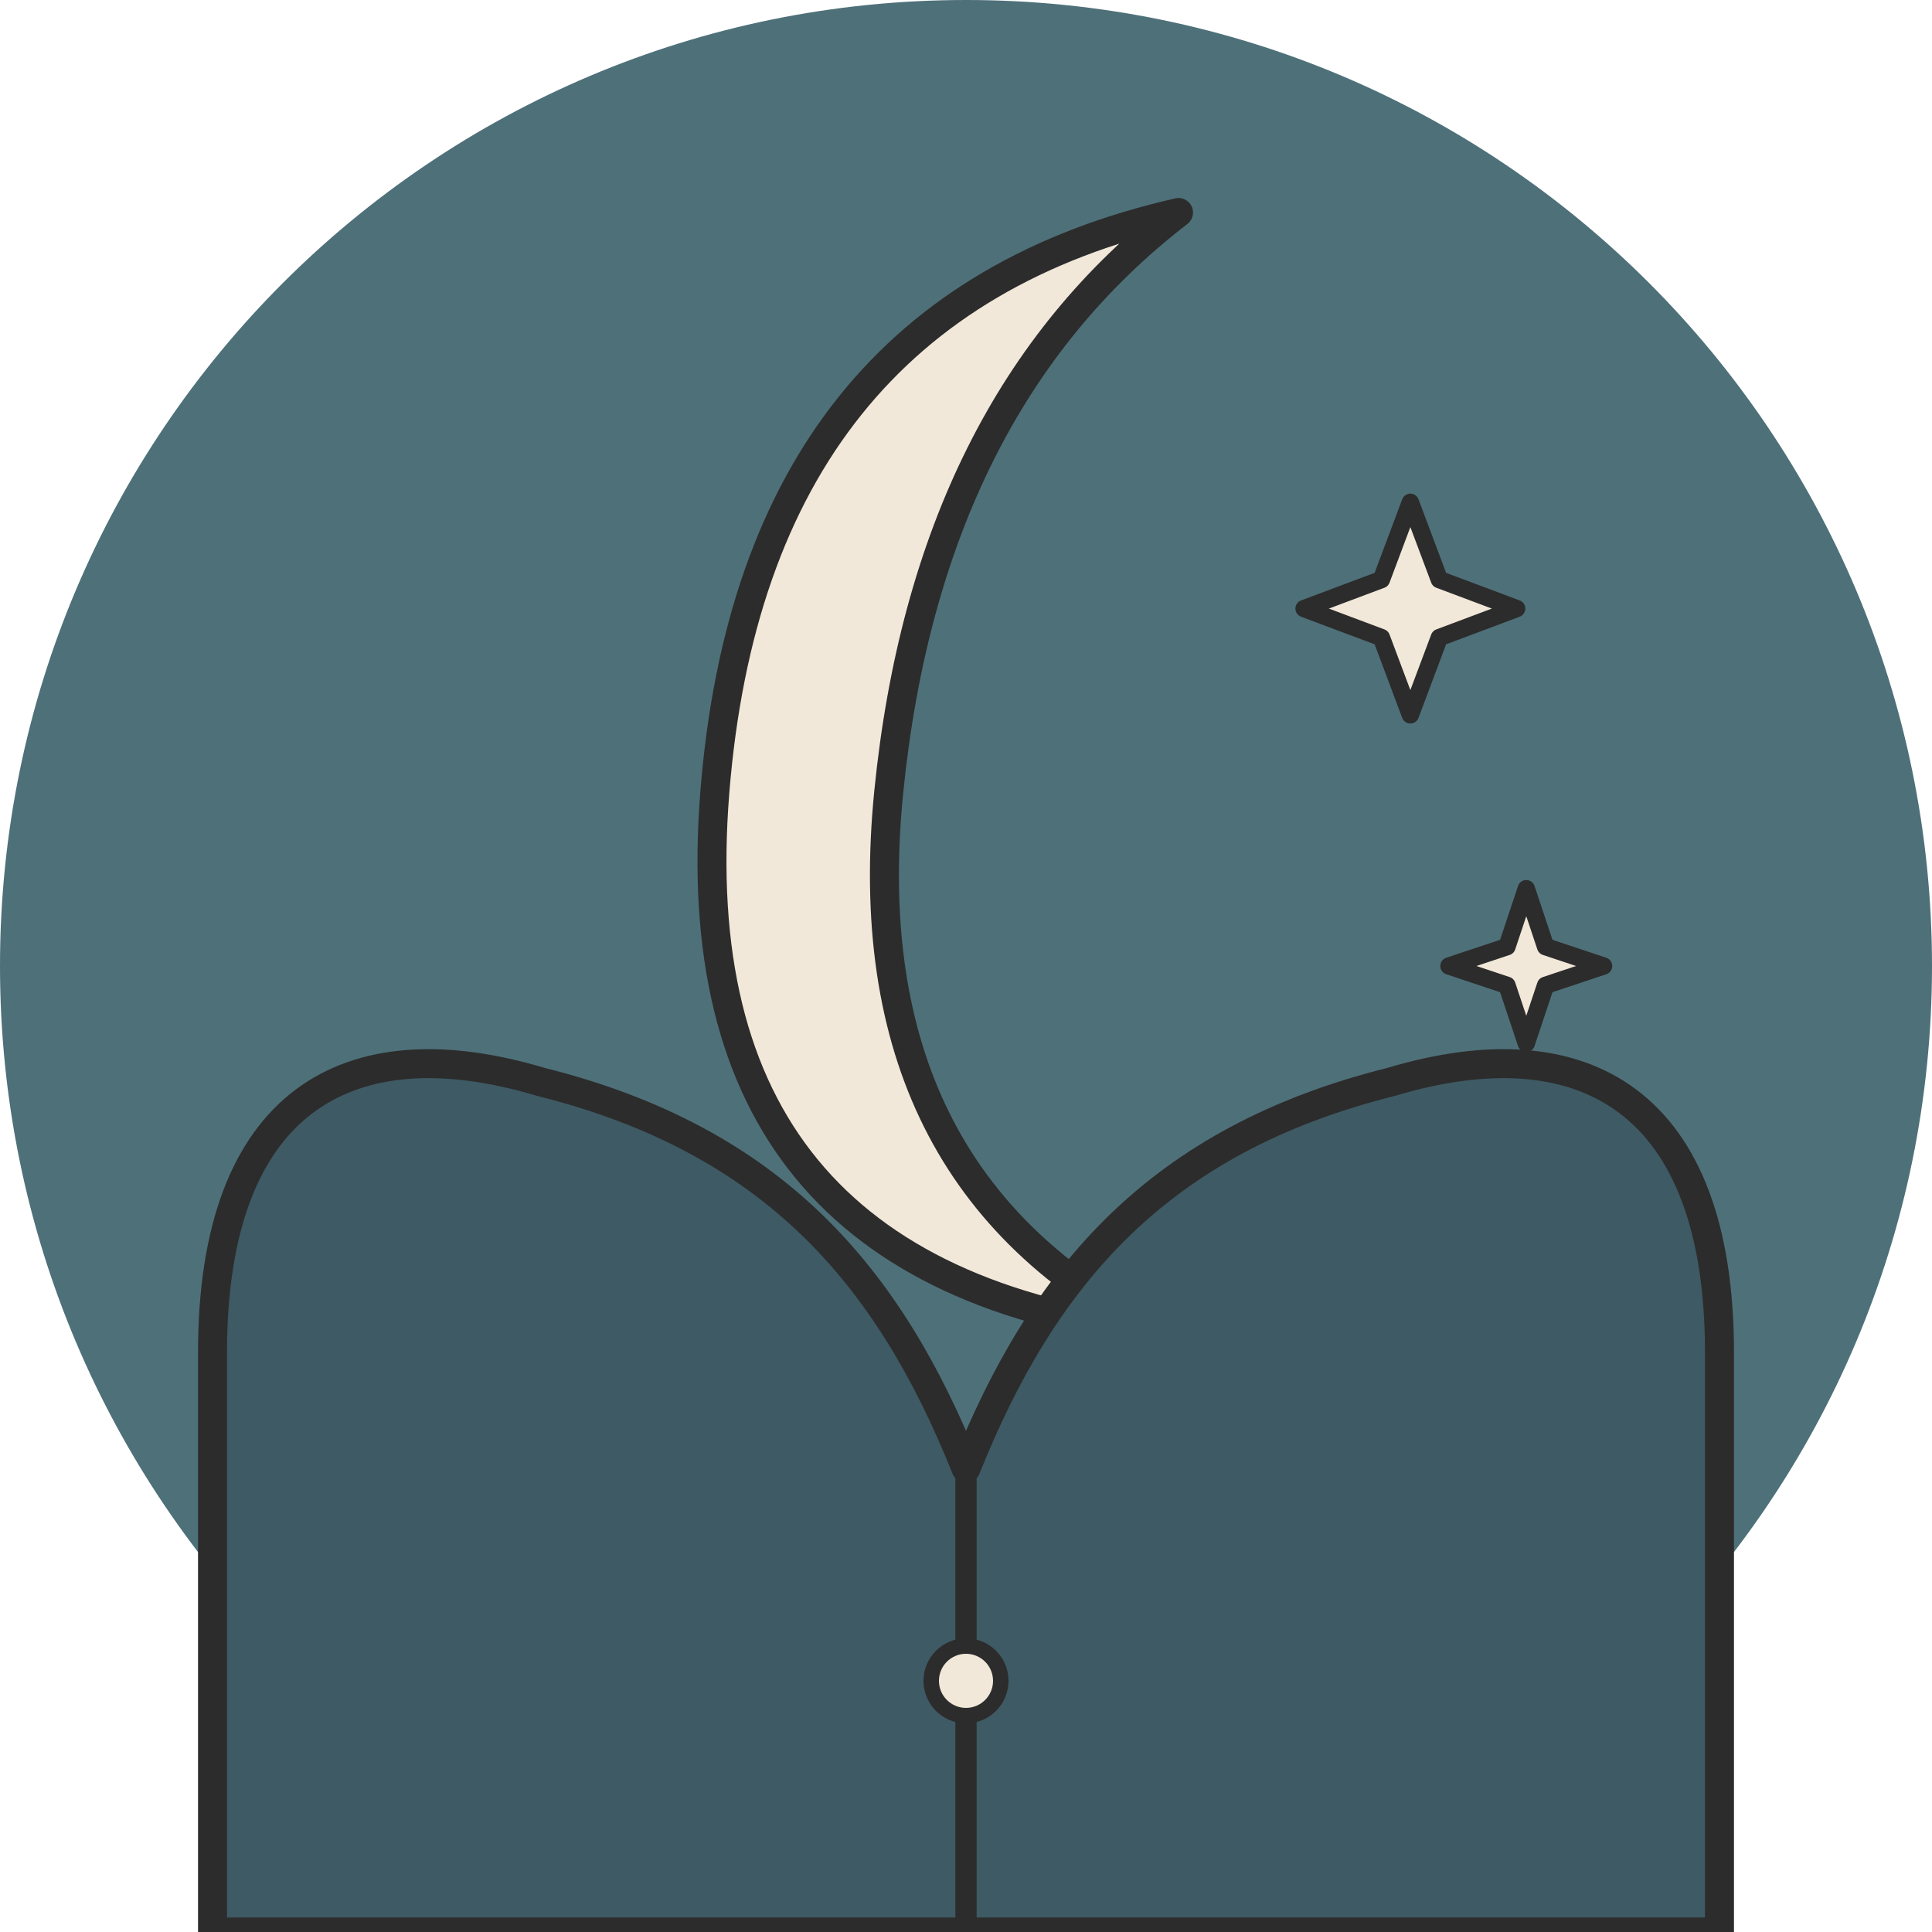
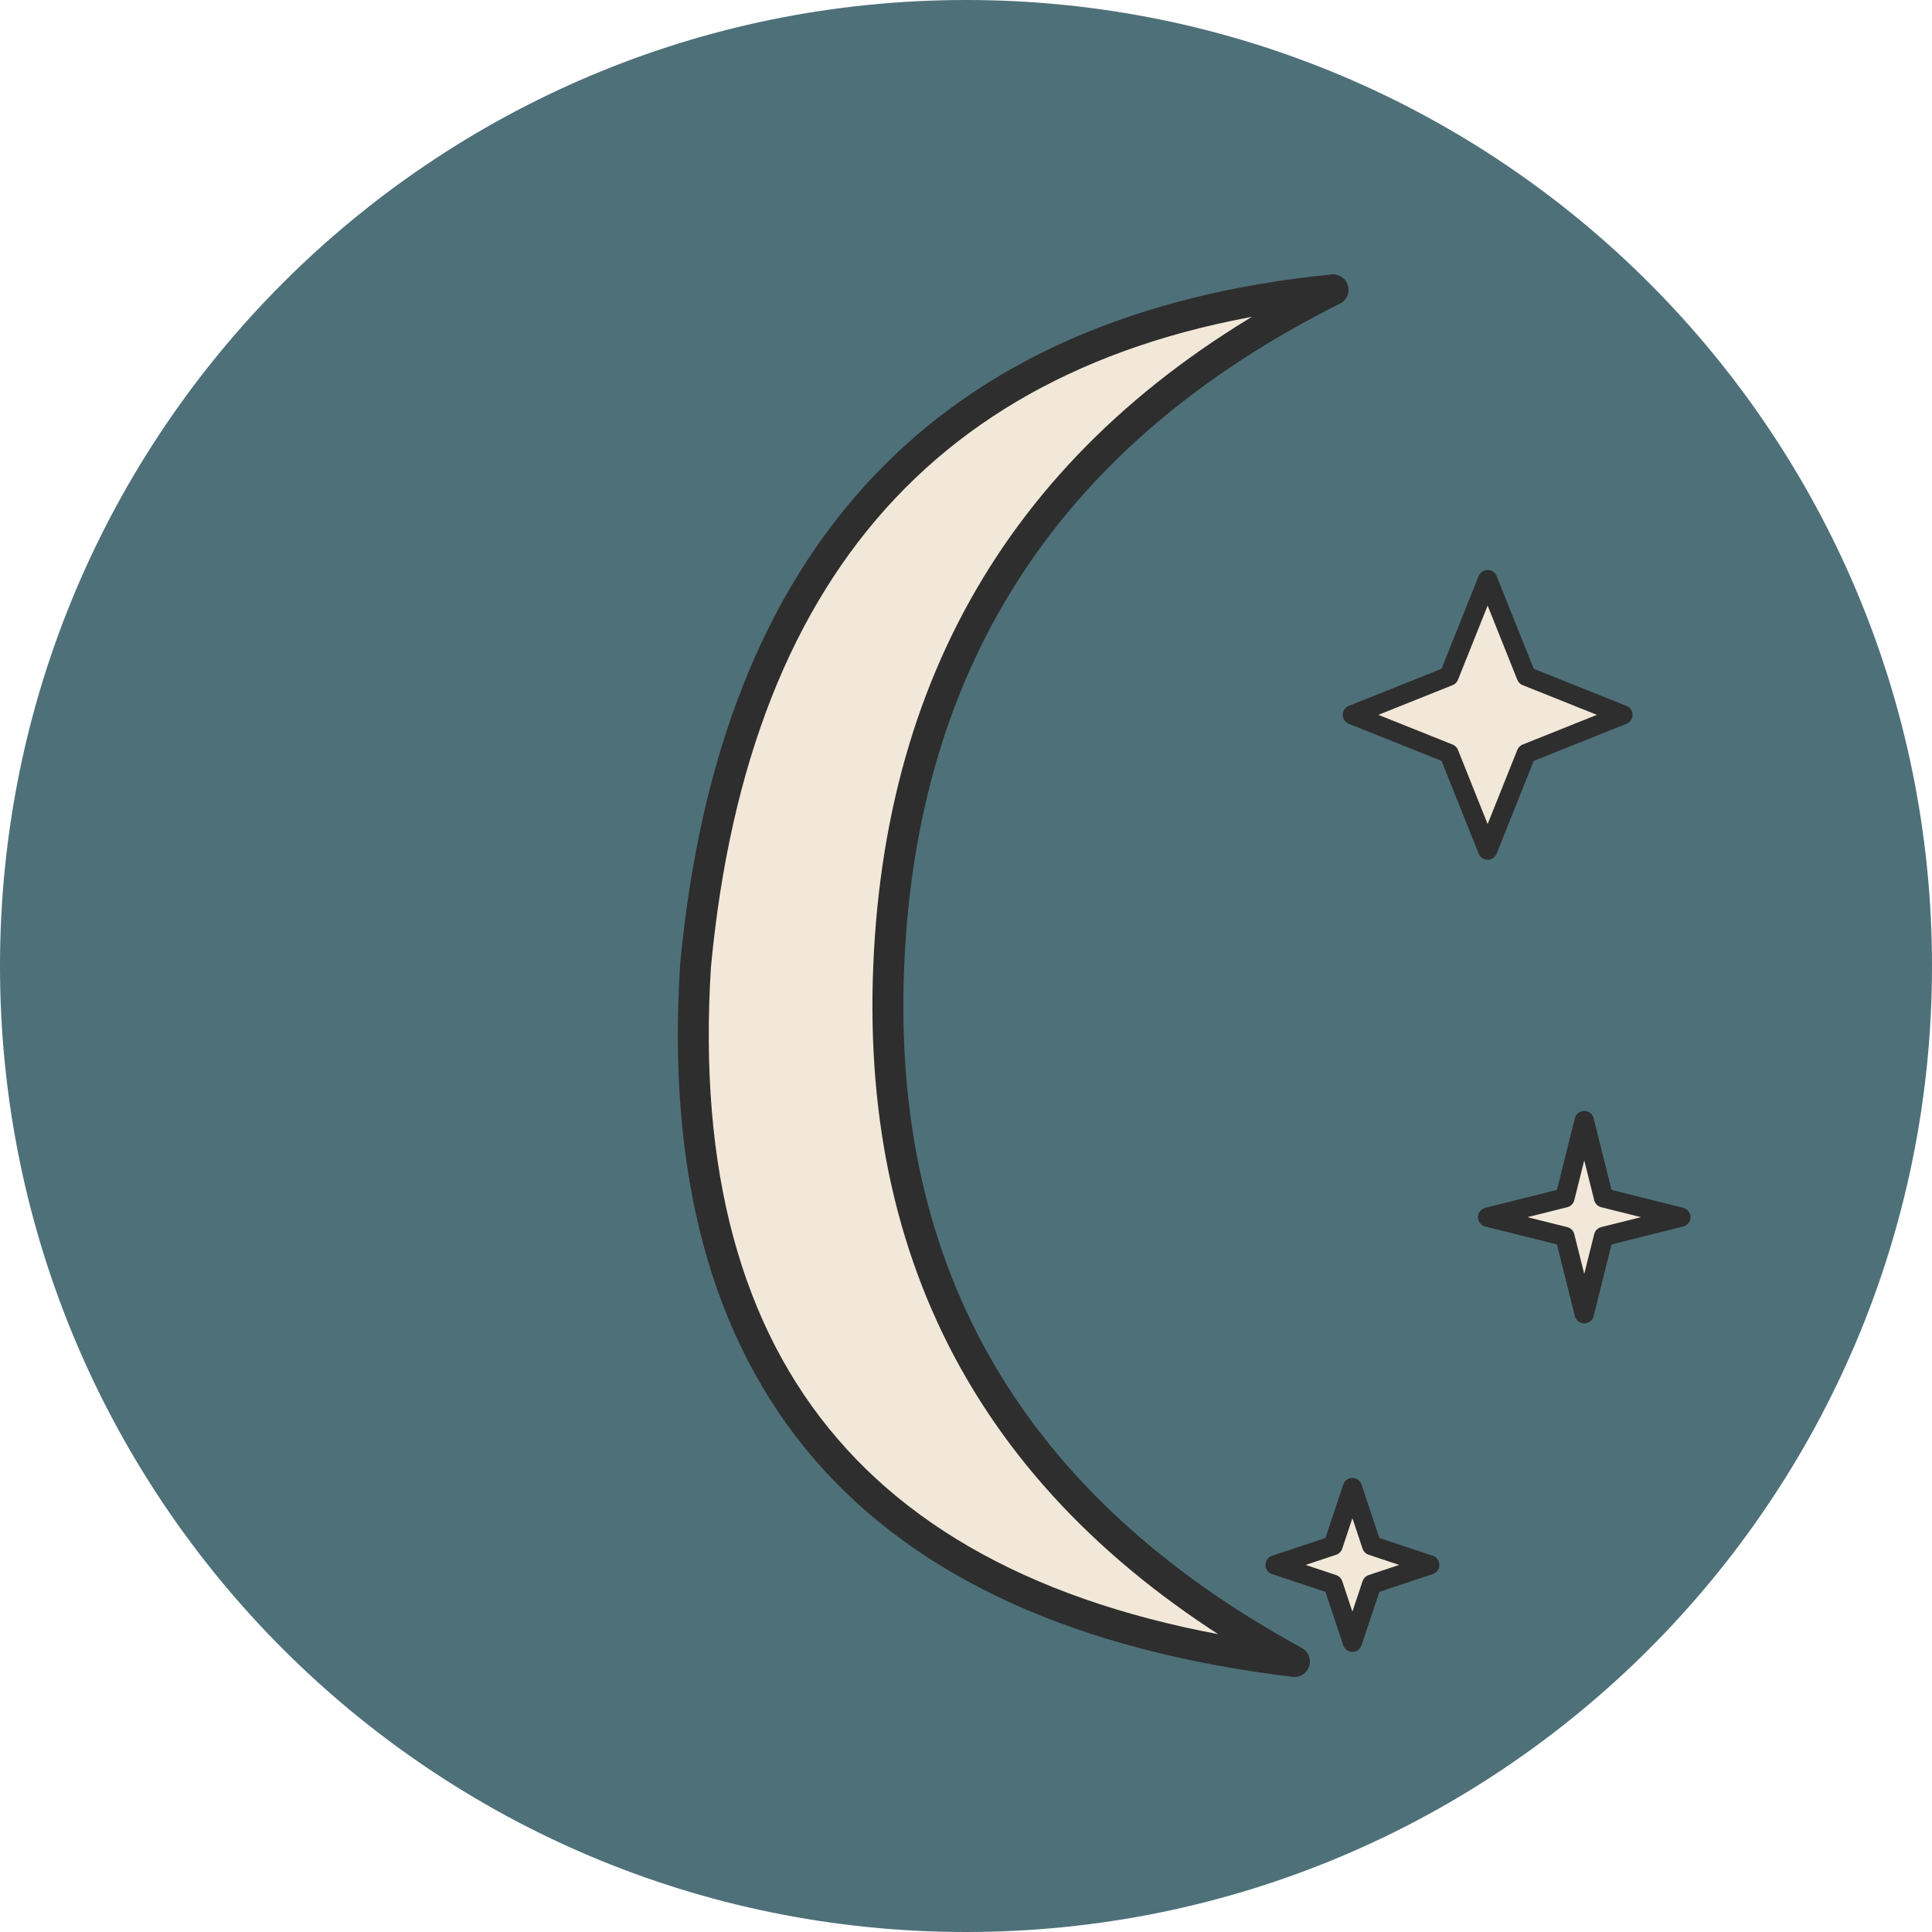
<svg xmlns="http://www.w3.org/2000/svg" viewBox="0 0 200 200" role="img" aria-label="Luna">
  <circle cx="100" cy="100" r="100" fill="#4E7079" />
-   <path d="M122 22 Q78 32 74 82 Q70 132 120 138 Q88 122 92 82 Q96 42 122 22 Z" fill="#F2E8D9" stroke="#2C2C2C" stroke-width="3" stroke-linejoin="round" />
-   <g fill="#F2E8D9" stroke="#2C2C2C" stroke-width="1.8" stroke-linejoin="round">
-     <path d="M146 52 L149 60 L157 63 L149 66 L146 74 L143 66 L135 63 L143 60 Z" />
-     <path d="M158 92 L160 98 L166 100 L160 102 L158 108 L156 102 L150 100 L156 98 Z" />
+   <path d="M138 30 Q78 36 72 100 Q68 164 134 172 Q90 148 92 100 Q94 52 138 30 Z" fill="#F2E8D9" stroke="#2E2E2E" stroke-width="3.2" stroke-linejoin="round" />
+   <g fill="#F2E8D9" stroke="#2E2E2E" stroke-width="2" stroke-linejoin="round">
+     <path d="M154 60 L158 70 L168 74 L158 78 L154 88 L150 78 L140 74 L150 70 Z" />
+     <path d="M164 116 L166 124 L174 126 L166 128 L164 136 L162 128 L154 126 L162 124 Z" />
+     <path d="M140 154 L142 160 L148 162 L142 164 L140 170 L138 164 L132 162 L138 160 Z" />
  </g>
-   <path d="M22 200 L22 140 C22 114 36 106 56 112 C80 118 92 132 100 152 C108 132 120 118 144 112 C164 106 178 114 178 140 L178 200 Z" fill="#3E5A64" stroke="#2C2C2C" stroke-width="3" stroke-linejoin="round" />
-   <path d="M100 152 L100 200" stroke="#2C2C2C" stroke-width="2.2" />
-   <circle cx="100" cy="174" r="3.6" fill="#F2E8D9" stroke="#2C2C2C" stroke-width="1.6" />
</svg>
